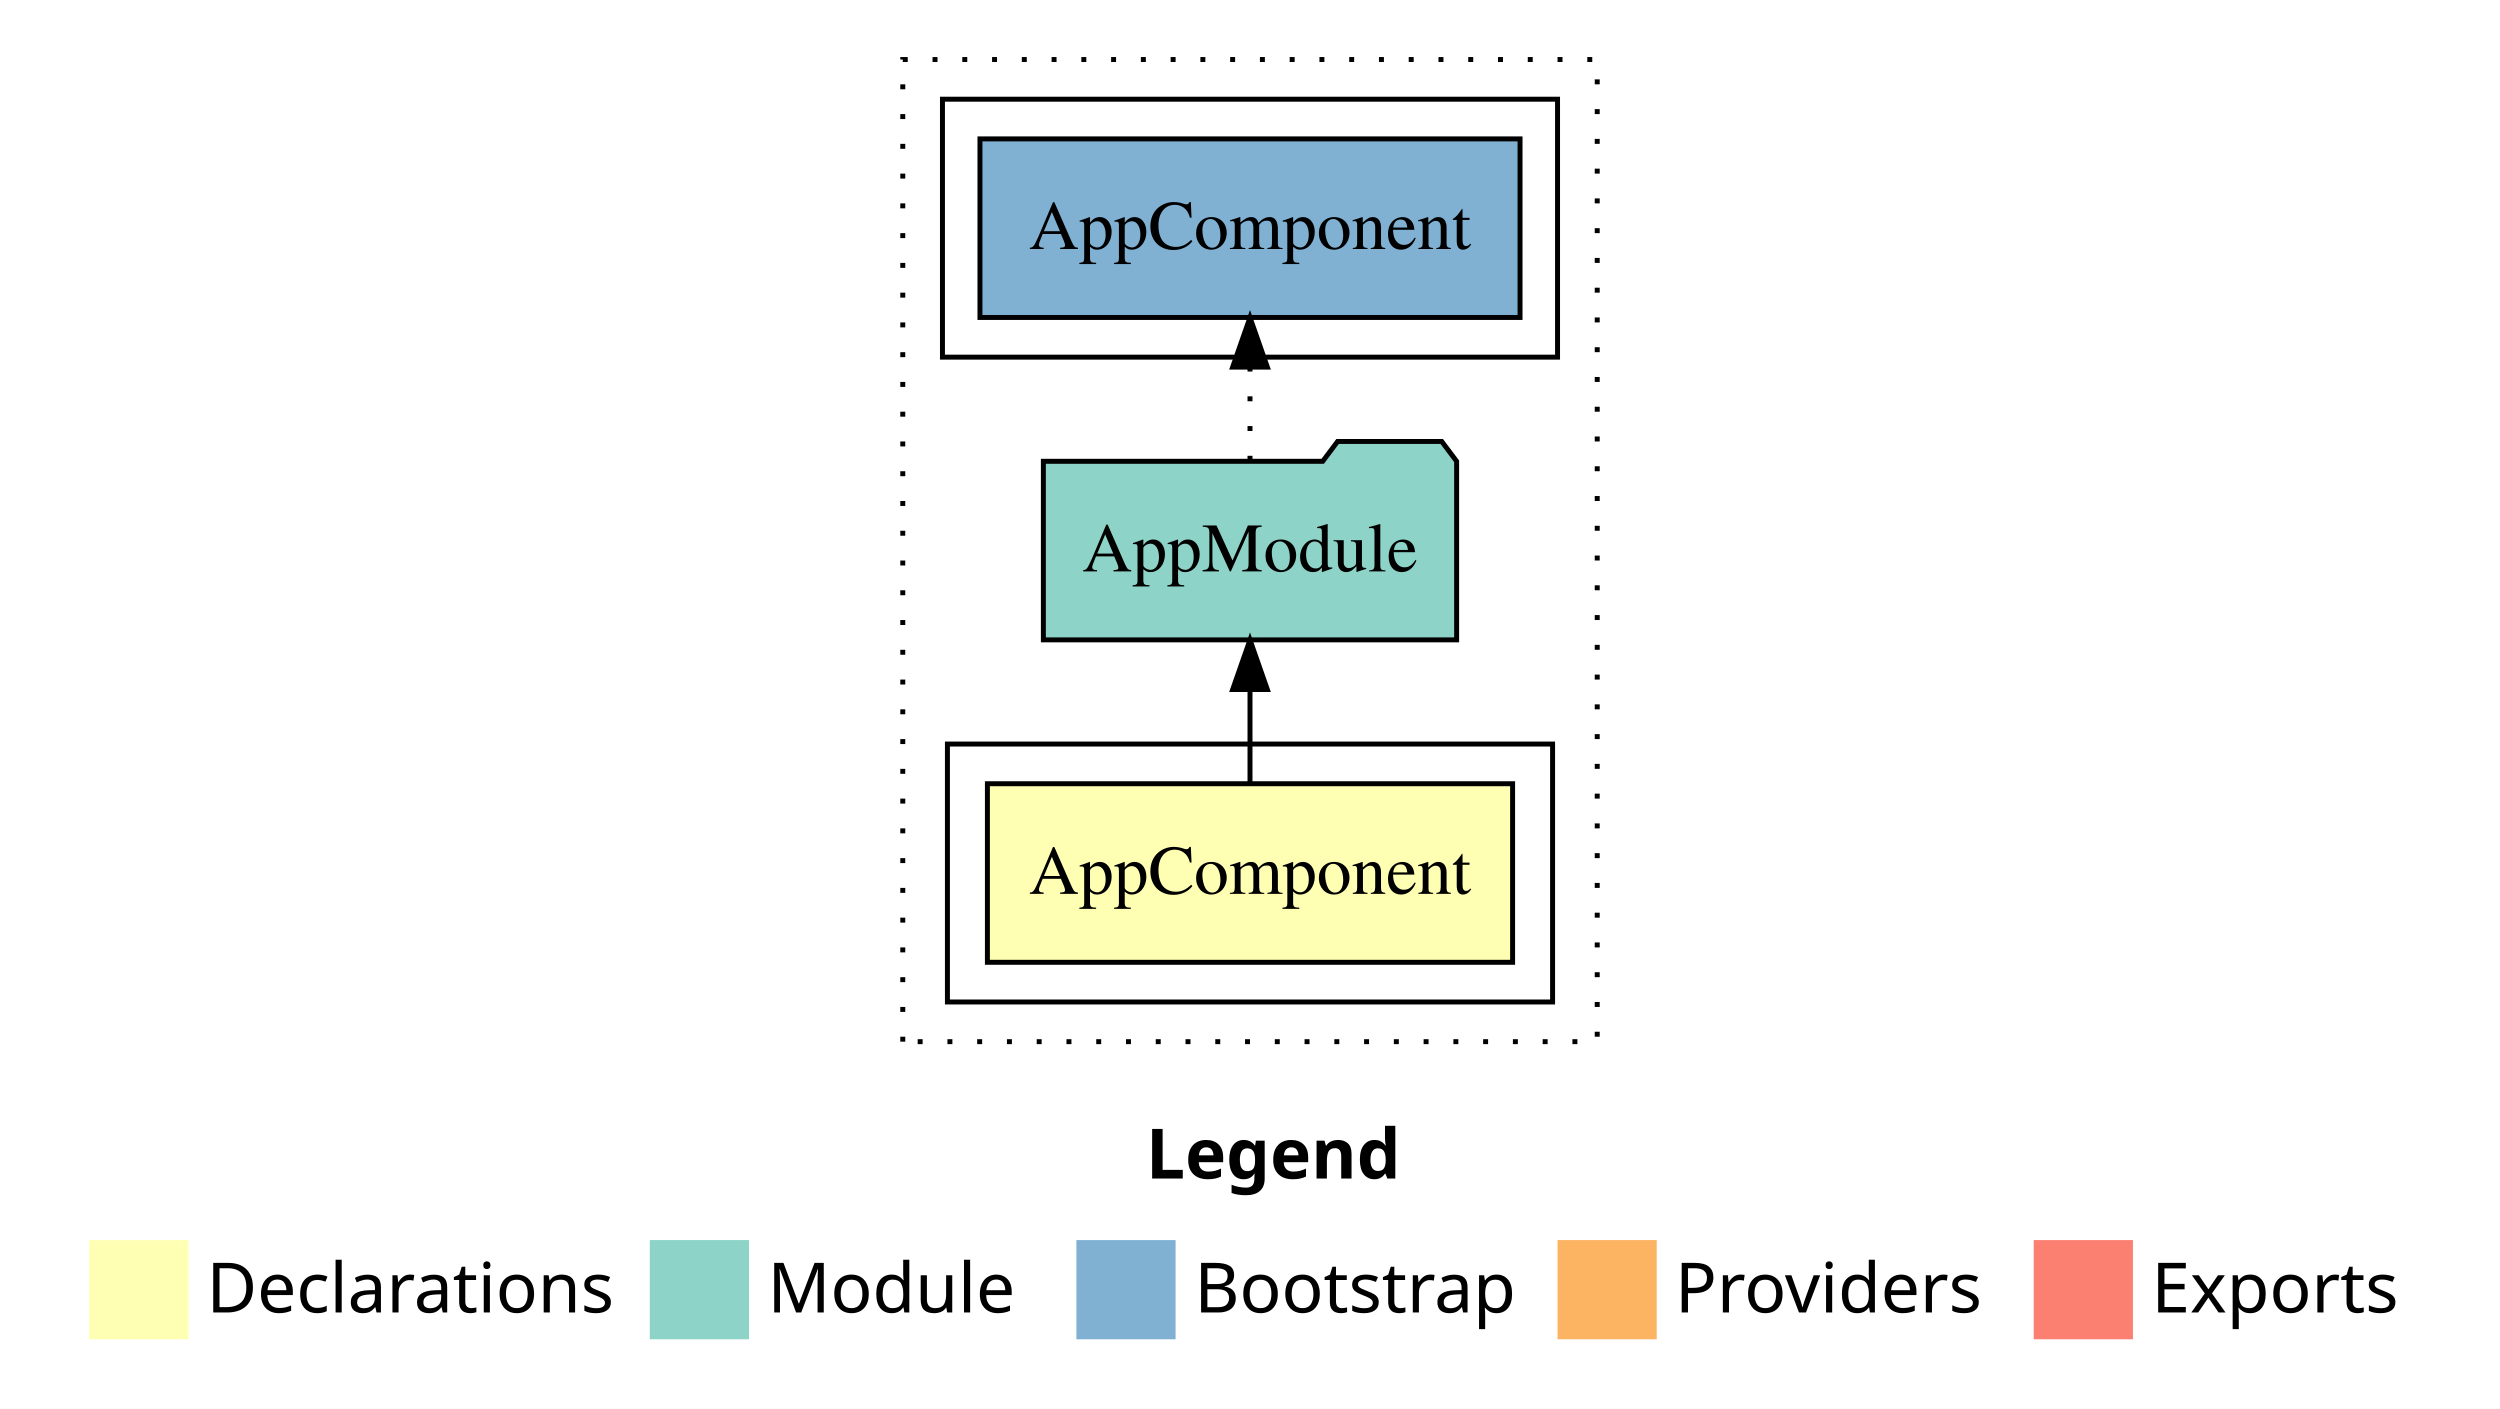
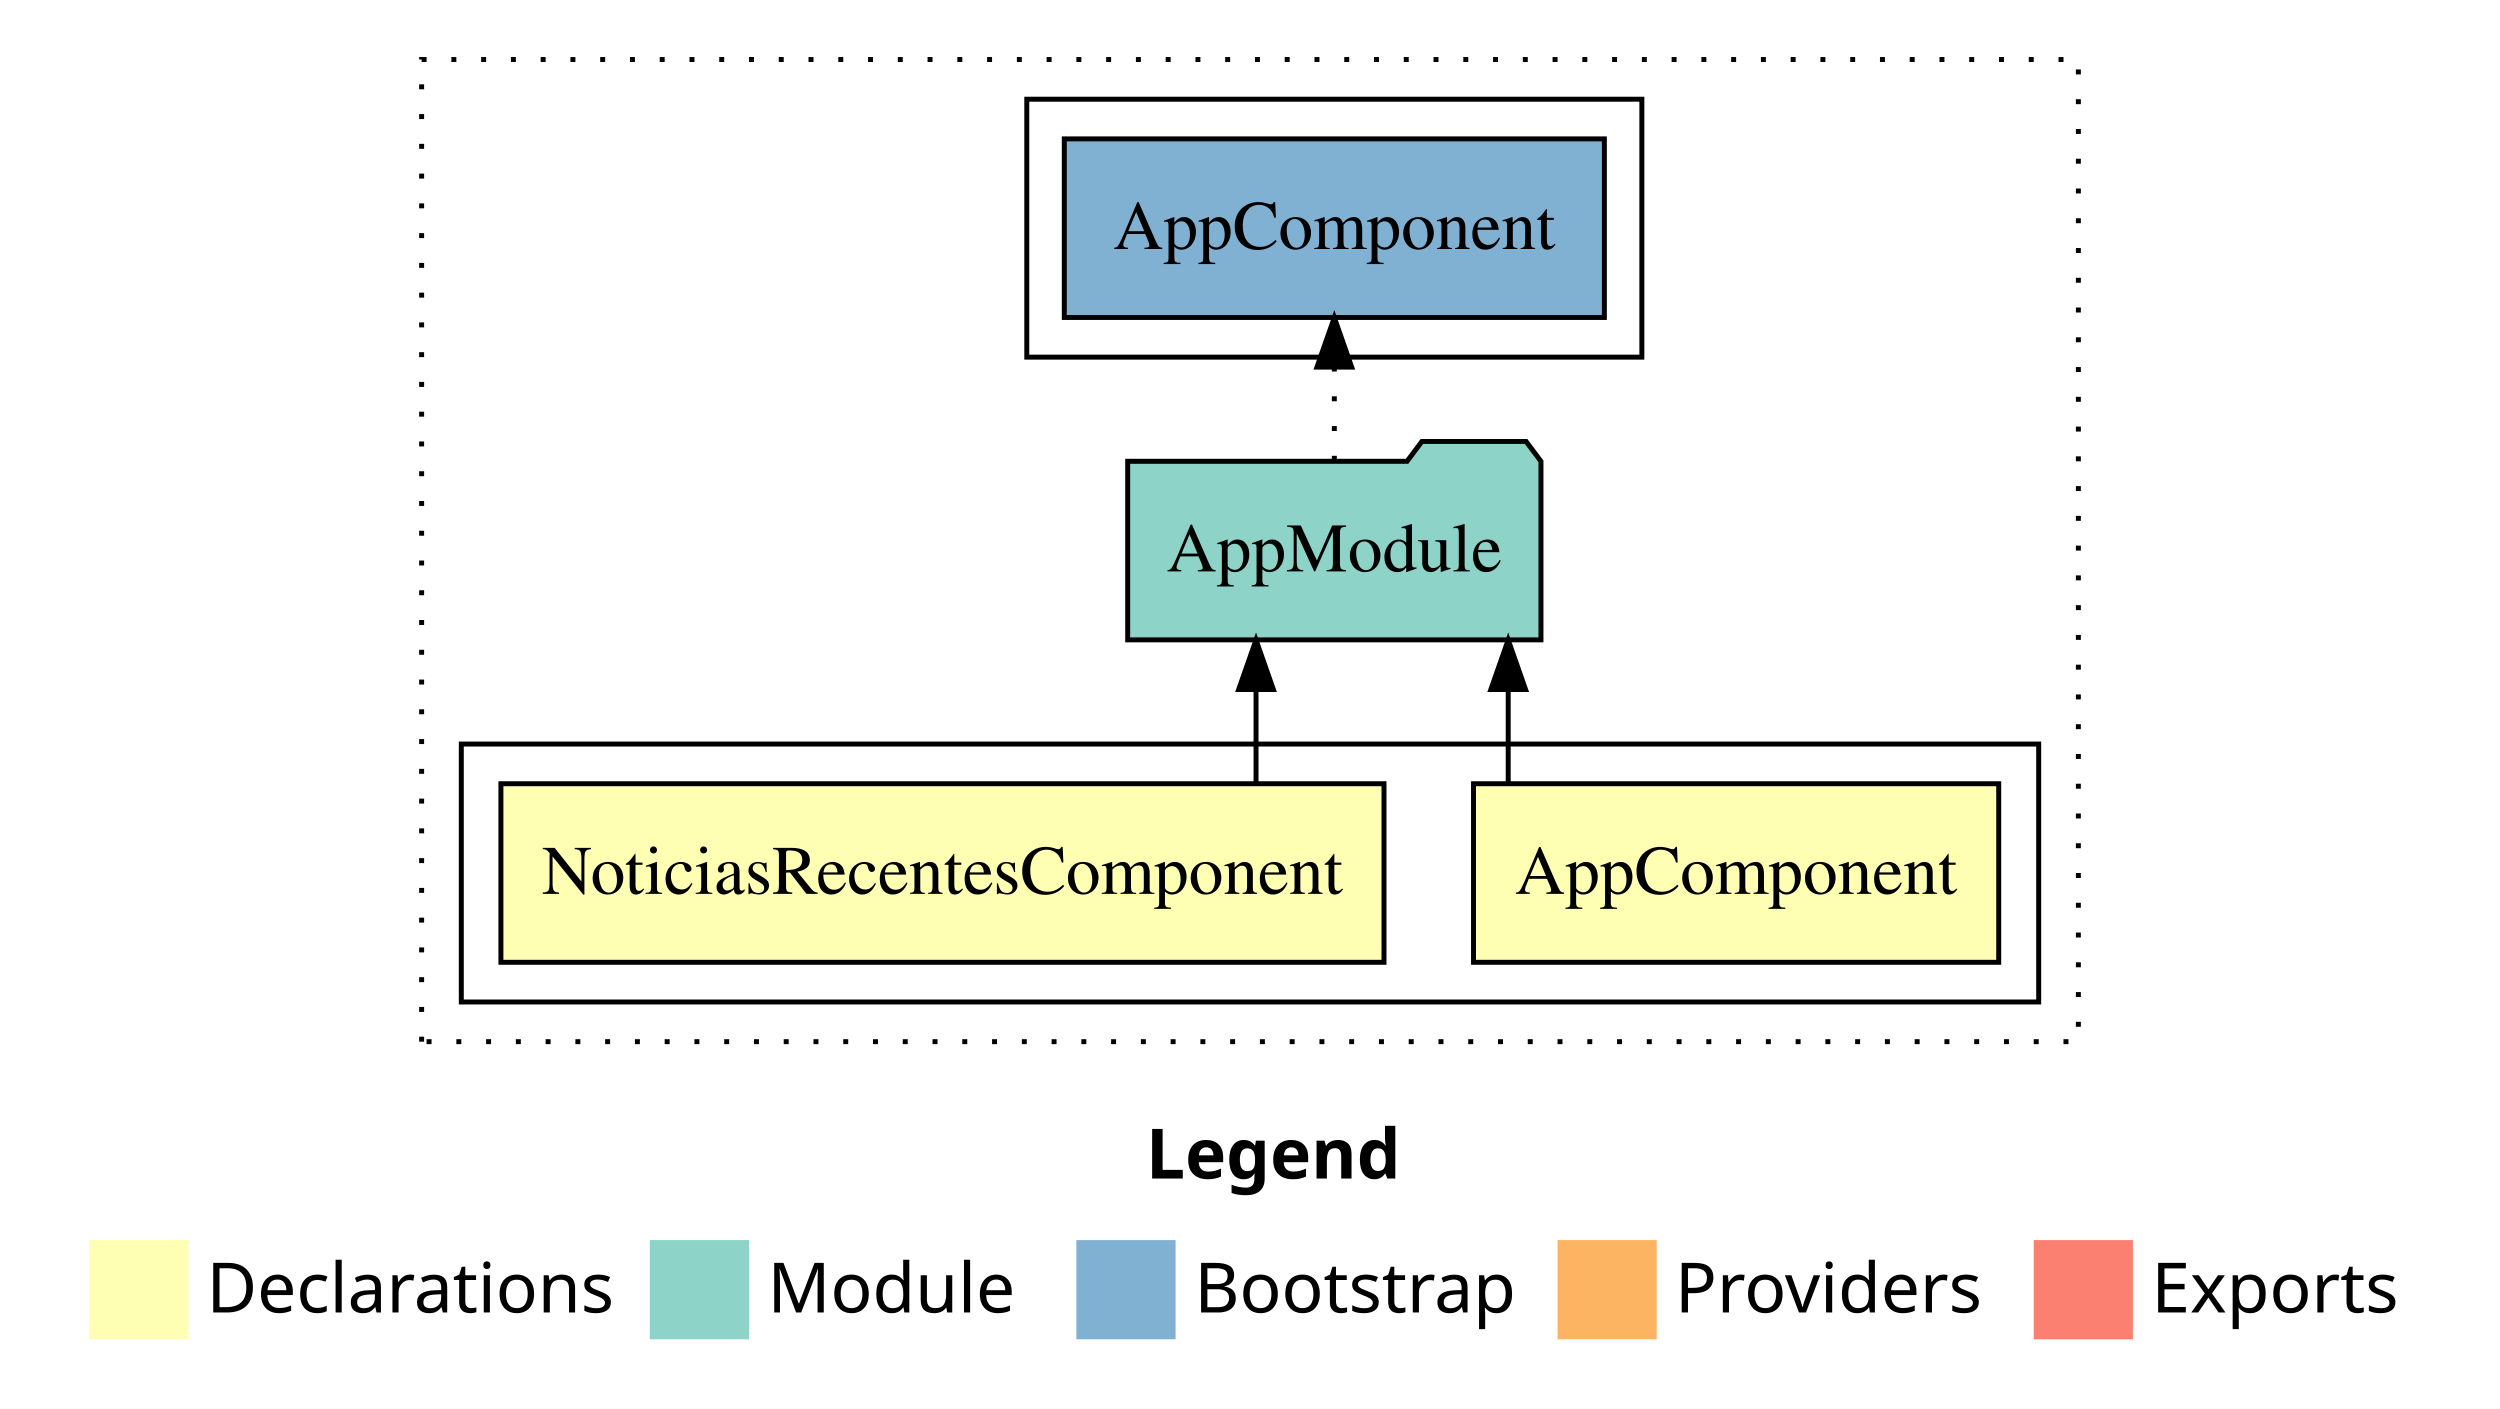
<svg xmlns="http://www.w3.org/2000/svg" width="504pt" height="284pt" viewBox="0.00 0.00 504.00 284.00">
  <g id="graph0" class="graph" transform="scale(1 1) rotate(0) translate(4 280)">
    <polygon fill="#ffffff" stroke="transparent" points="-4,4 -4,-280 500,-280 500,4 -4,4" />
    <text text-anchor="start" x="227.009" y="-42.4" font-family="sans-serif" font-weight="bold" font-size="14.00" fill="#000000">Legend</text>
    <polygon fill="#ffffb3" stroke="transparent" points="14,-10 14,-30 34,-30 34,-10 14,-10" />
    <text text-anchor="start" x="37.629" y="-15.4" font-family="sans-serif" font-size="14.00" fill="#000000">  Declarations</text>
    <polygon fill="#8dd3c7" stroke="transparent" points="127,-10 127,-30 147,-30 147,-10 127,-10" />
    <text text-anchor="start" x="150.725" y="-15.4" font-family="sans-serif" font-size="14.00" fill="#000000">  Module</text>
    <polygon fill="#80b1d3" stroke="transparent" points="213,-10 213,-30 233,-30 233,-10 213,-10" />
    <text text-anchor="start" x="236.781" y="-15.4" font-family="sans-serif" font-size="14.00" fill="#000000">  Bootstrap</text>
    <polygon fill="#fdb462" stroke="transparent" points="310,-10 310,-30 330,-30 330,-10 310,-10" />
    <text text-anchor="start" x="333.673" y="-15.4" font-family="sans-serif" font-size="14.00" fill="#000000">  Providers</text>
    <polygon fill="#fb8072" stroke="transparent" points="406,-10 406,-30 426,-30 426,-10 406,-10" />
    <text text-anchor="start" x="429.726" y="-15.4" font-family="sans-serif" font-size="14.00" fill="#000000">  Exports</text>
    <g id="clust1" class="cluster">
-       <polygon fill="none" stroke="#000000" stroke-dasharray="1,5" points="178,-70 178,-268 318,-268 318,-70 178,-70" />
+       <polygon fill="none" stroke="#000000" stroke-dasharray="1,5" points="81,-70 81,-268 415,-268 415,-70 81,-70" />
    </g>
    <g id="clust2" class="cluster">
-       <polygon fill="none" stroke="#000000" points="187,-78 187,-130 309,-130 309,-78 187,-78" />
+       <polygon fill="none" stroke="#000000" points="89,-78 89,-130 407,-130 407,-78 89,-78" />
    </g>
-     <g id="clust6" class="cluster">
-       <polygon fill="none" stroke="#000000" points="186,-208 186,-260 310,-260 310,-208 186,-208" />
+     <g id="clust7" class="cluster">
+       <polygon fill="none" stroke="#000000" points="203,-208 203,-260 327,-260 327,-208 203,-208" />
    </g>
    <g id="node1" class="node">
-       <polygon fill="#ffffb3" stroke="#000000" points="300.94,-122 195.06,-122 195.06,-86 300.94,-86 300.94,-122" />
-       <text text-anchor="middle" x="248" y="-99.8" font-family="Times,serif" font-size="14.00" fill="#000000">AppComponent</text>
+       <polygon fill="#ffffb3" stroke="#000000" points="398.94,-122 293.06,-122 293.06,-86 398.94,-86 398.94,-122" />
+       <text text-anchor="middle" x="346" y="-99.8" font-family="Times,serif" font-size="14.00" fill="#000000">AppComponent</text>
+     </g>
+     <g id="node3" class="node">
+       <polygon fill="#8dd3c7" stroke="#000000" points="306.657,-187 303.657,-191 282.657,-191 279.657,-187 223.343,-187 223.343,-151 306.657,-151 306.657,-187" />
+       <text text-anchor="middle" x="265" y="-164.8" font-family="Times,serif" font-size="14.00" fill="#000000">AppModule</text>
+     </g>
+     <g id="edge1" class="edge">
+       <path fill="none" stroke="#000000" d="M300.054,-122.106C300.054,-122.106 300.054,-140.991 300.054,-140.991" />
+       <polygon fill="#000000" stroke="#000000" points="296.554,-140.991 300.054,-150.991 303.554,-140.991 296.554,-140.991" />
    </g>
    <g id="node2" class="node">
-       <polygon fill="#8dd3c7" stroke="#000000" points="289.657,-187 286.657,-191 265.657,-191 262.657,-187 206.343,-187 206.343,-151 289.657,-151 289.657,-187" />
-       <text text-anchor="middle" x="248" y="-164.8" font-family="Times,serif" font-size="14.00" fill="#000000">AppModule</text>
-     </g>
-     <g id="edge1" class="edge">
-       <path fill="none" stroke="#000000" d="M248,-122.106C248,-122.106 248,-140.991 248,-140.991" />
-       <polygon fill="#000000" stroke="#000000" points="244.5,-140.991 248,-150.991 251.5,-140.991 244.5,-140.991" />
-     </g>
-     <g id="node3" class="node">
-       <polygon fill="#80b1d3" stroke="#000000" points="302.439,-252 193.561,-252 193.561,-216 302.439,-216 302.439,-252" />
-       <text text-anchor="middle" x="248" y="-229.8" font-family="Times,serif" font-size="14.00" fill="#000000">AppComponent </text>
+       <polygon fill="#ffffb3" stroke="#000000" points="275.015,-122 96.984,-122 96.984,-86 275.015,-86 275.015,-122" />
+       <text text-anchor="middle" x="186" y="-99.8" font-family="Times,serif" font-size="14.00" fill="#000000">NoticiasRecentesComponent</text>
    </g>
    <g id="edge2" class="edge">
-       <path fill="none" stroke="#000000" stroke-dasharray="1,5" d="M248,-187.106C248,-187.106 248,-205.991 248,-205.991" />
-       <polygon fill="#000000" stroke="#000000" points="244.5,-205.991 248,-215.991 251.5,-205.991 244.5,-205.991" />
+       <path fill="none" stroke="#000000" d="M249.215,-122.106C249.215,-122.106 249.215,-140.991 249.215,-140.991" />
+       <polygon fill="#000000" stroke="#000000" points="245.715,-140.991 249.215,-150.991 252.715,-140.991 245.715,-140.991" />
+     </g>
+     <g id="node4" class="node">
+       <polygon fill="#80b1d3" stroke="#000000" points="319.439,-252 210.561,-252 210.561,-216 319.439,-216 319.439,-252" />
+       <text text-anchor="middle" x="265" y="-229.8" font-family="Times,serif" font-size="14.00" fill="#000000">AppComponent </text>
+     </g>
+     <g id="edge3" class="edge">
+       <path fill="none" stroke="#000000" stroke-dasharray="1,5" d="M265,-187.106C265,-187.106 265,-205.991 265,-205.991" />
+       <polygon fill="#000000" stroke="#000000" points="261.5,-205.991 265,-215.991 268.5,-205.991 261.5,-205.991" />
    </g>
  </g>
</svg>
